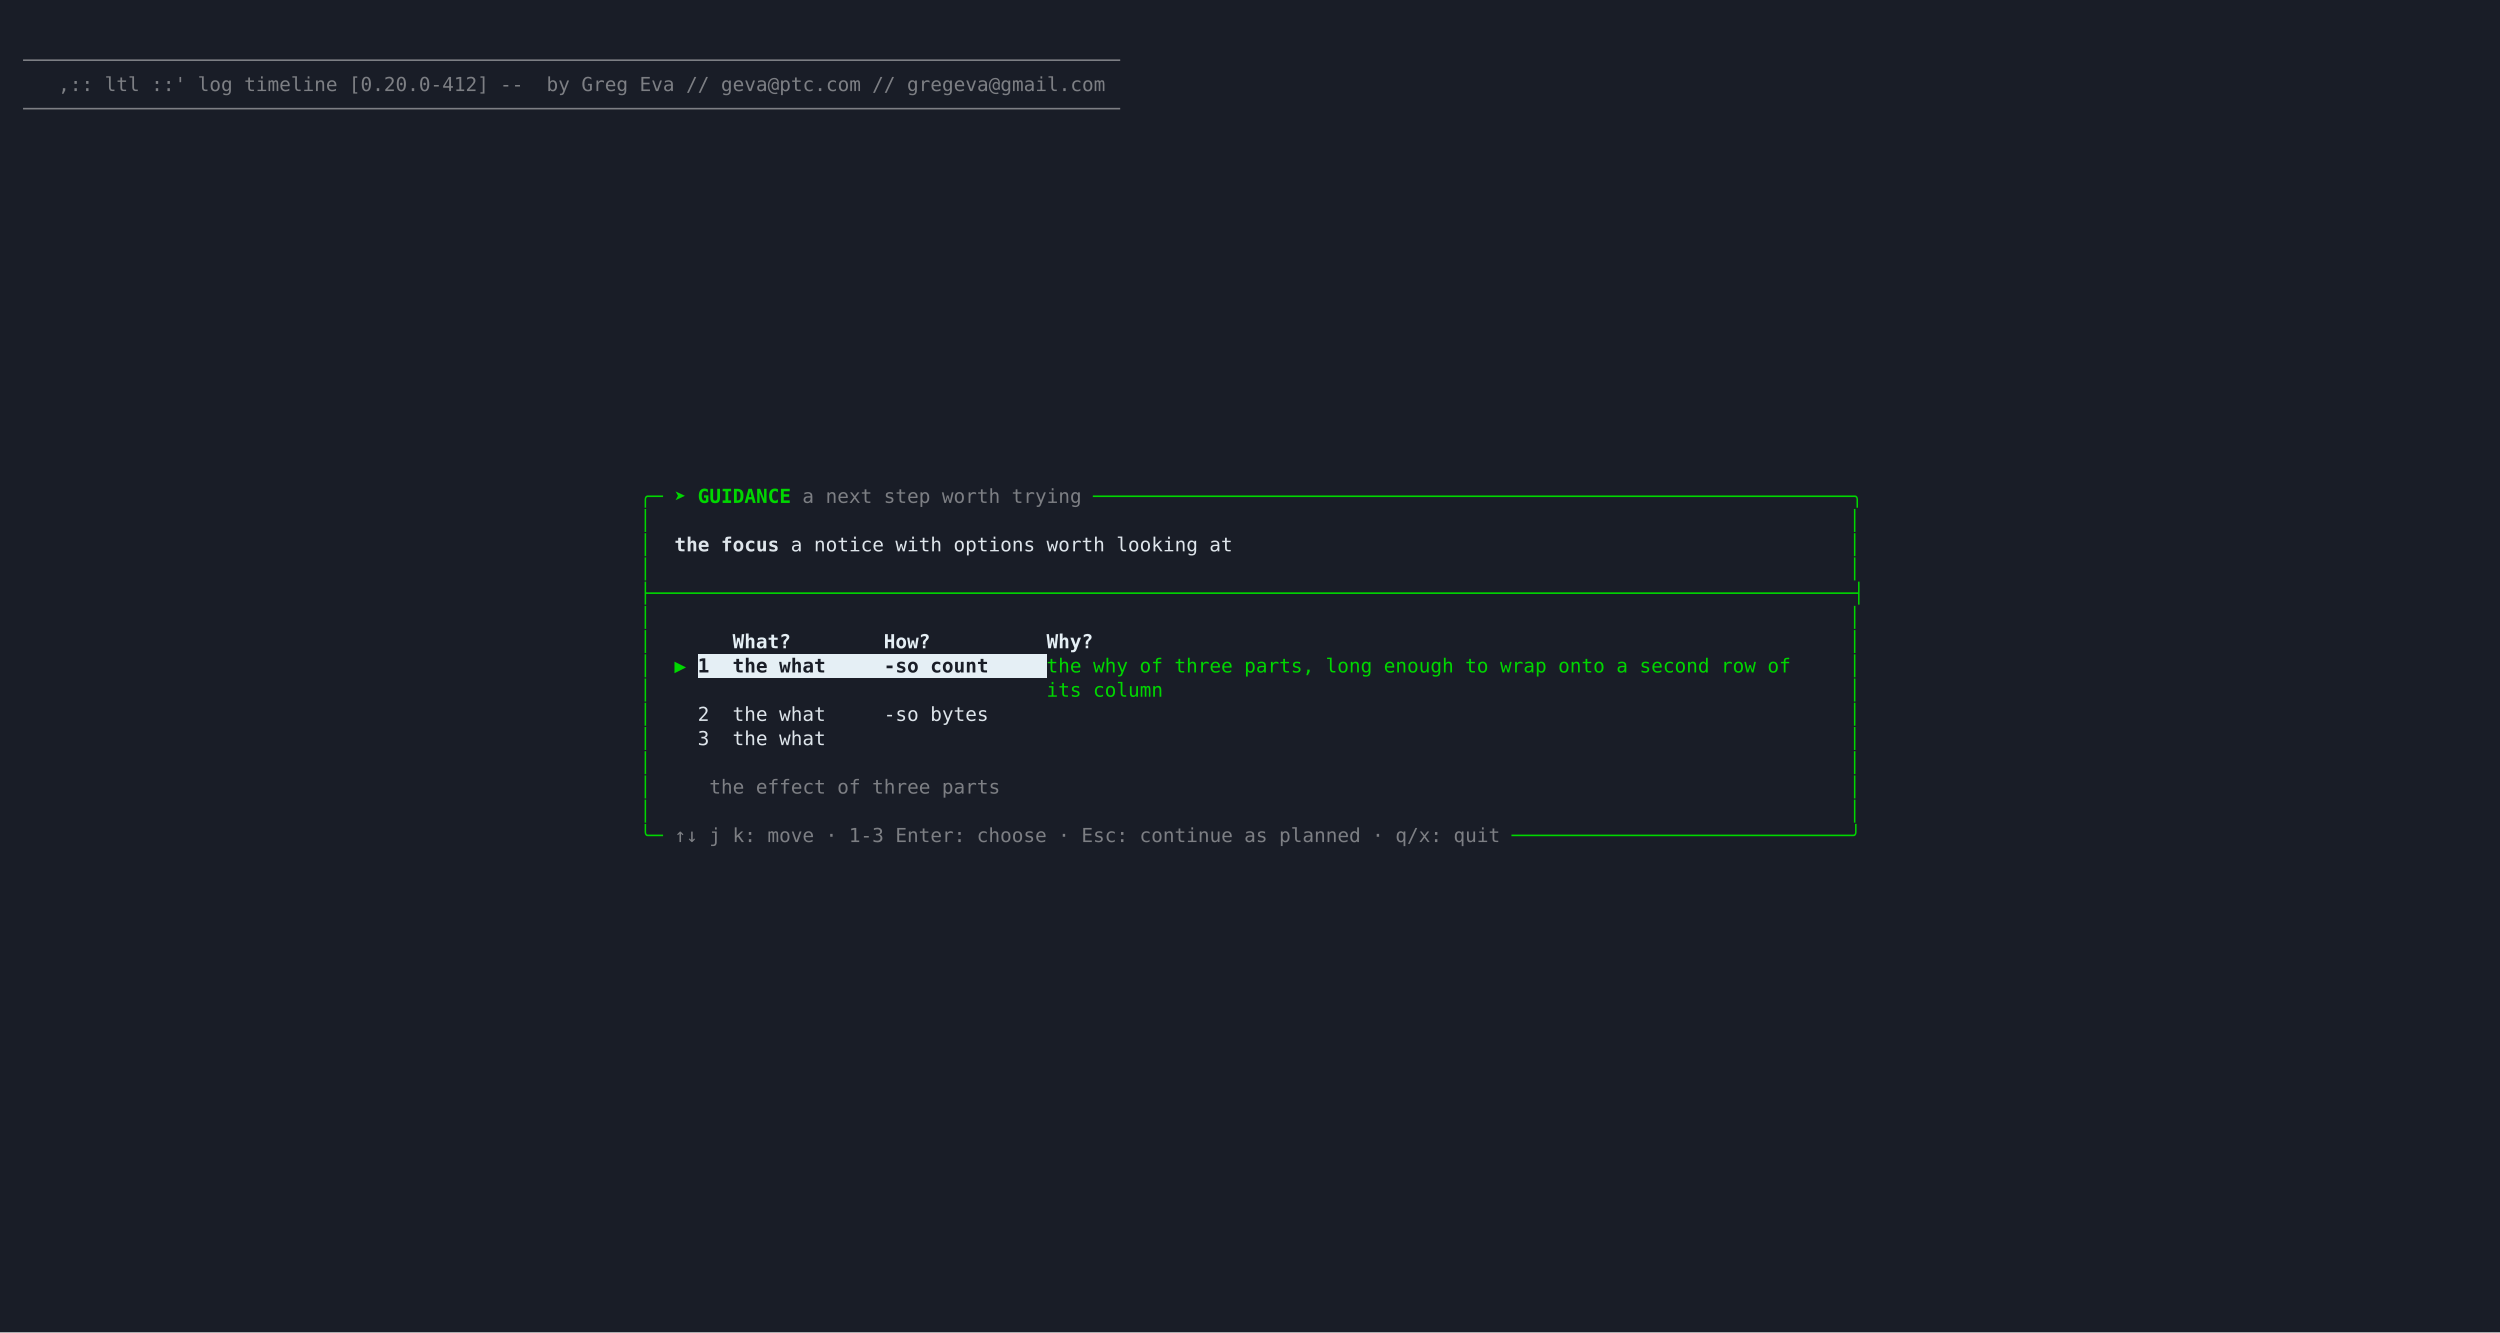
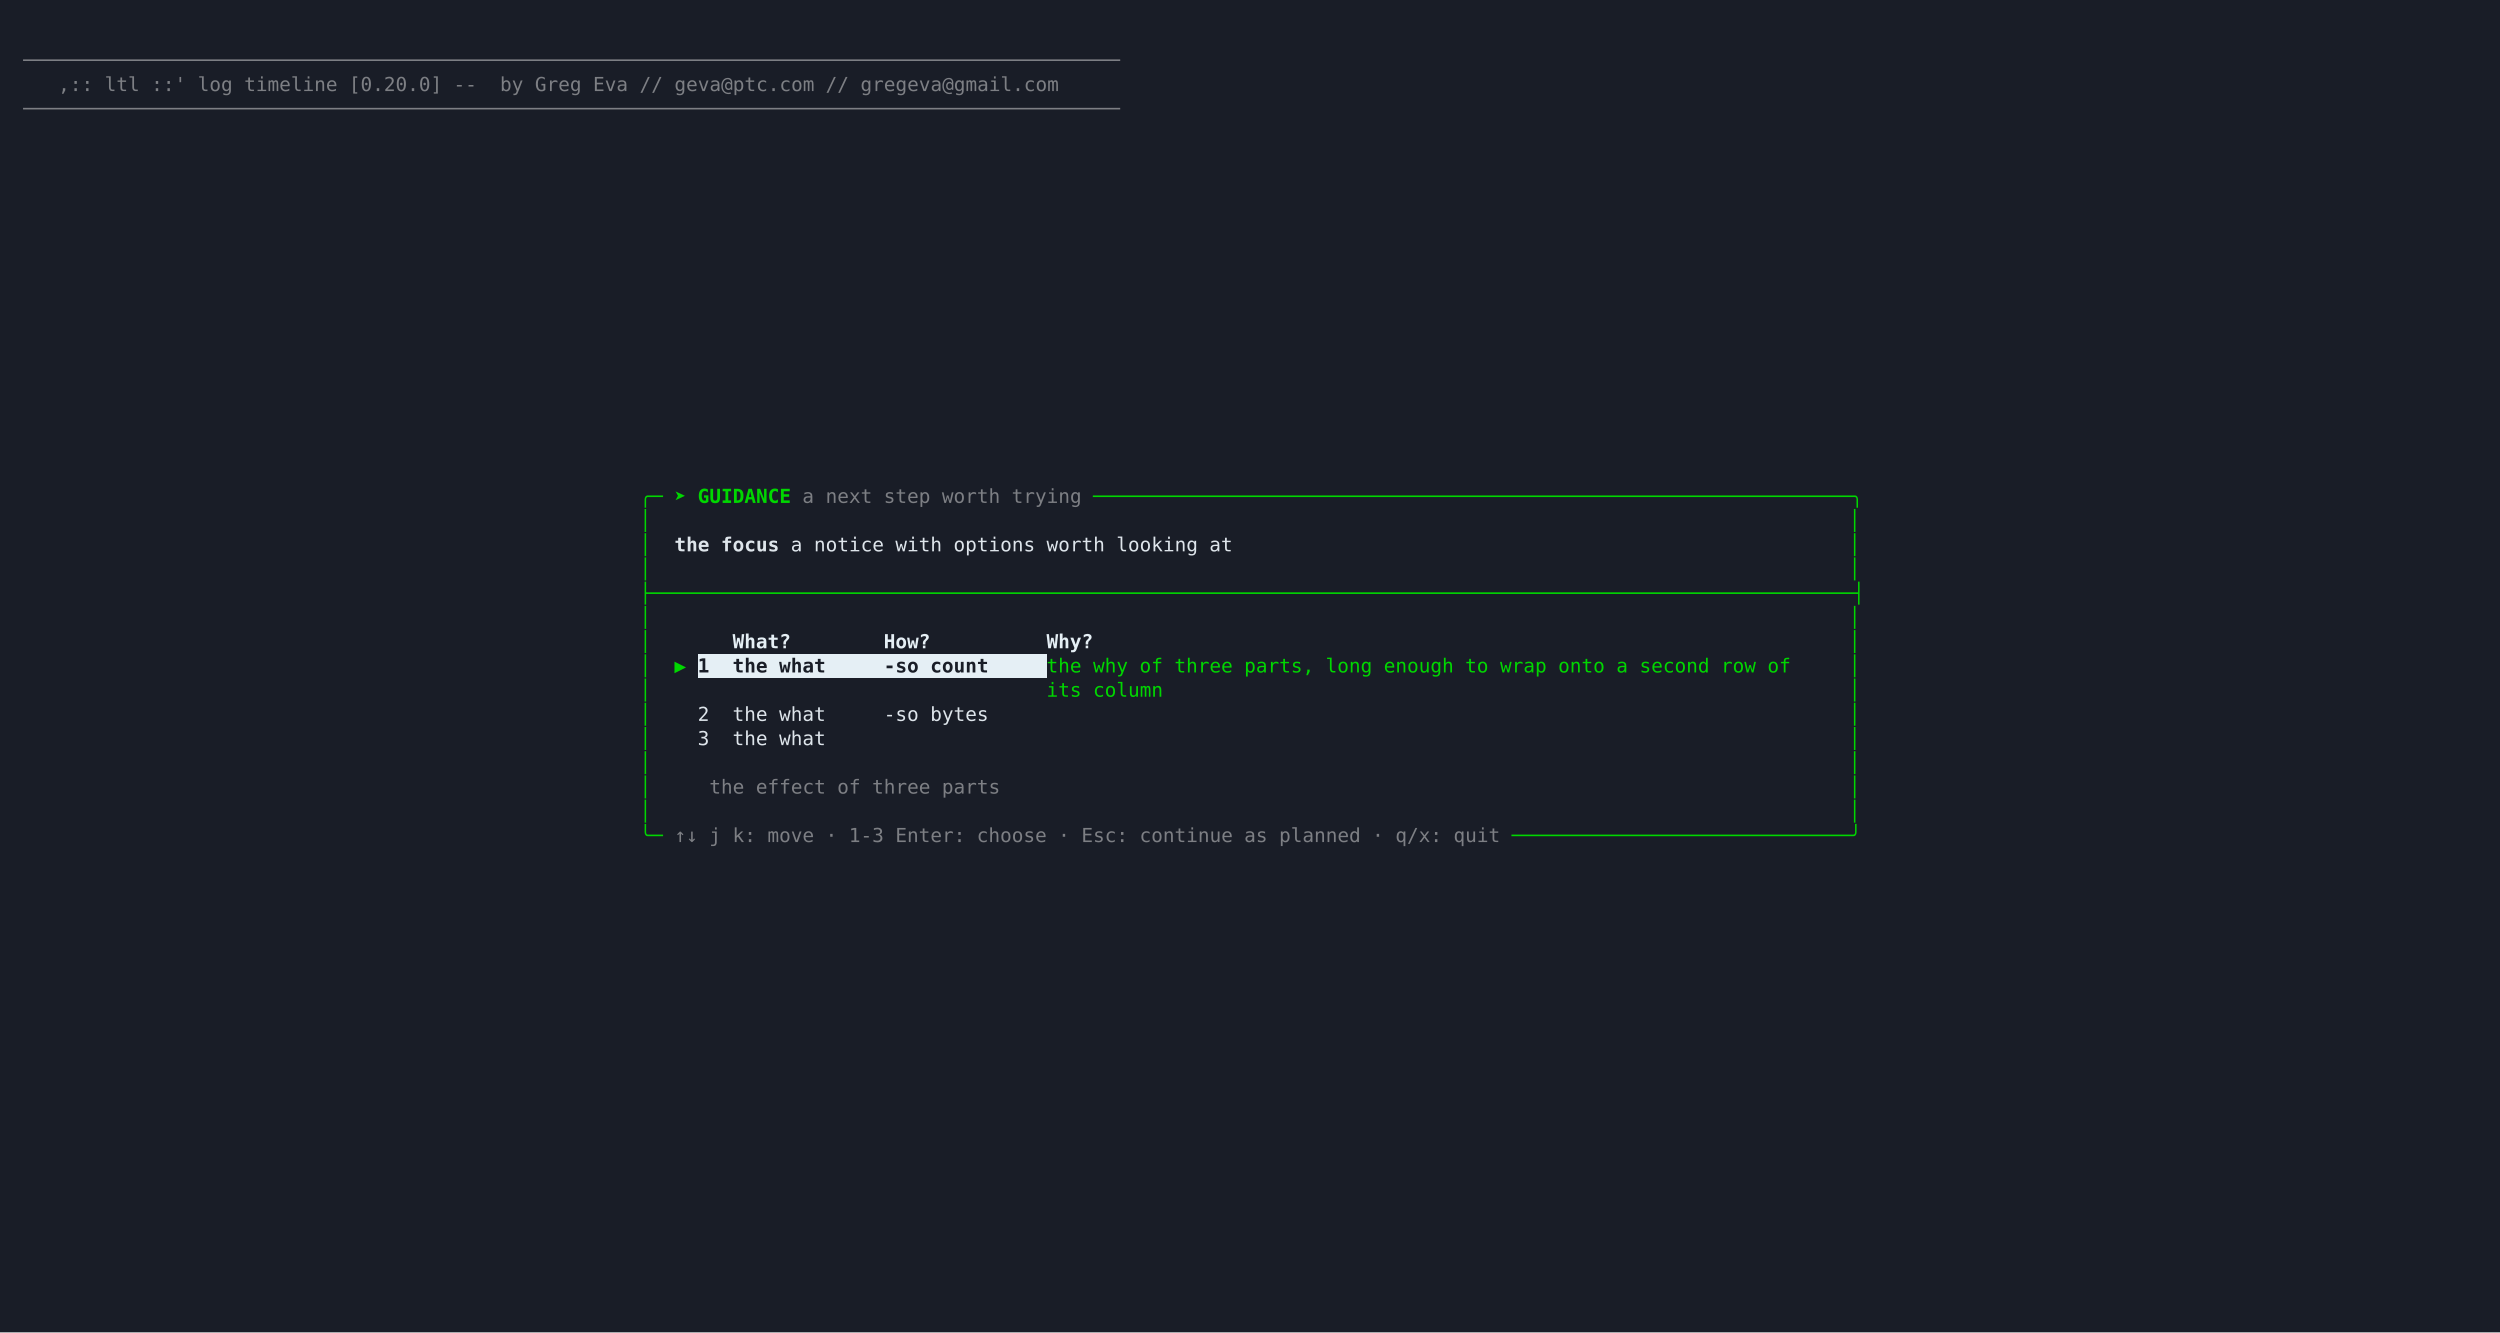
<svg xmlns="http://www.w3.org/2000/svg" width="1548" height="825" viewBox="0 0 1548 825">
  <rect width="100%" height="100%" fill="#191d27" />
  <g font-family="ui-monospace, 'SF Mono', SFMono-Regular, Menlo, Consolas, 'DejaVu Sans Mono', monospace" font-size="12">
    <rect x="432" y="405" width="216" height="15" fill="#e5eff5" shape-rendering="crispEdges" />
    <text x="14.4" y="41.4" fill="#7d7f84" textLength="676.8" lengthAdjust="spacing">──────────────────────────────────────────────────────────────────────────────────────────────</text>
    <text x="36" y="56.4" fill="#7d7f84" textLength="21.6" lengthAdjust="spacing">,::</text>
    <text x="64.8" y="56.4" fill="#7d7f84" textLength="21.6" lengthAdjust="spacing">ltl</text>
    <text x="93.6" y="56.4" fill="#7d7f84" textLength="21.6" lengthAdjust="spacing">::'</text>
    <text x="122.4" y="56.4" fill="#7d7f84" textLength="21.6" lengthAdjust="spacing">log</text>
    <text x="151.2" y="56.4" fill="#7d7f84" textLength="57.6" lengthAdjust="spacing">timeline</text>
-     <text x="216" y="56.4" fill="#7d7f84" textLength="86.4" lengthAdjust="spacing">[0.20.0-412]</text>
-     <text x="309.6" y="56.4" fill="#7d7f84" textLength="14.4" lengthAdjust="spacing">--</text>
-     <text x="338.4" y="56.4" fill="#7d7f84" textLength="14.4" lengthAdjust="spacing">by</text>
-     <text x="360" y="56.4" fill="#7d7f84" textLength="28.8" lengthAdjust="spacing">Greg</text>
-     <text x="396" y="56.4" fill="#7d7f84" textLength="21.6" lengthAdjust="spacing">Eva</text>
-     <text x="424.8" y="56.4" fill="#7d7f84" textLength="14.4" lengthAdjust="spacing">//</text>
-     <text x="446.4" y="56.4" fill="#7d7f84" textLength="86.4" lengthAdjust="spacing">geva@ptc.com</text>
-     <text x="540" y="56.4" fill="#7d7f84" textLength="14.4" lengthAdjust="spacing">//</text>
-     <text x="561.6" y="56.4" fill="#7d7f84" textLength="122.4" lengthAdjust="spacing">gregeva@gmail.com</text>
+     <text x="216" y="56.4" fill="#7d7f84" textLength="57.6" lengthAdjust="spacing">[0.20.0]</text>
+     <text x="280.8" y="56.4" fill="#7d7f84" textLength="14.4" lengthAdjust="spacing">--</text>
+     <text x="309.6" y="56.4" fill="#7d7f84" textLength="14.4" lengthAdjust="spacing">by</text>
+     <text x="331.2" y="56.4" fill="#7d7f84" textLength="28.8" lengthAdjust="spacing">Greg</text>
+     <text x="367.2" y="56.4" fill="#7d7f84" textLength="21.6" lengthAdjust="spacing">Eva</text>
+     <text x="396" y="56.4" fill="#7d7f84" textLength="14.4" lengthAdjust="spacing">//</text>
+     <text x="417.6" y="56.4" fill="#7d7f84" textLength="86.4" lengthAdjust="spacing">geva@ptc.com</text>
+     <text x="511.2" y="56.4" fill="#7d7f84" textLength="14.4" lengthAdjust="spacing">//</text>
+     <text x="532.8" y="56.4" fill="#7d7f84" textLength="122.4" lengthAdjust="spacing">gregeva@gmail.com</text>
    <text x="14.4" y="71.4" fill="#7d7f84" textLength="676.8" lengthAdjust="spacing">──────────────────────────────────────────────────────────────────────────────────────────────</text>
    <text x="396" y="311.4" fill="#00d700" textLength="14.4" lengthAdjust="spacing">╭─</text>
    <text x="417.6" y="311.4" fill="#00d700" font-weight="bold">➤</text>
    <text x="432" y="311.4" fill="#00d700" font-weight="bold" textLength="57.6" lengthAdjust="spacing">GUIDANCE</text>
    <text x="496.8" y="311.4" fill="#7d7f84">a</text>
    <text x="511.2" y="311.4" fill="#7d7f84" textLength="28.8" lengthAdjust="spacing">next</text>
    <text x="547.2" y="311.4" fill="#7d7f84" textLength="28.8" lengthAdjust="spacing">step</text>
    <text x="583.2" y="311.4" fill="#7d7f84" textLength="36" lengthAdjust="spacing">worth</text>
    <text x="626.4" y="311.4" fill="#7d7f84" textLength="43.2" lengthAdjust="spacing">trying</text>
    <text x="676.8" y="311.4" fill="#00d700" textLength="475.2" lengthAdjust="spacing">─────────────────────────────────────────────────────────────────╮</text>
    <text x="396" y="326.4" fill="#00d700">│</text>
    <text x="1144.8" y="326.4" fill="#00d700">│</text>
    <text x="396" y="341.4" fill="#00d700">│</text>
    <text x="417.6" y="341.4" fill="#dee5eb" font-weight="bold" textLength="21.6" lengthAdjust="spacing">the</text>
    <text x="446.4" y="341.4" fill="#dee5eb" font-weight="bold" textLength="36" lengthAdjust="spacing">focus</text>
    <text x="489.6" y="341.4" fill="#dee5eb">a</text>
    <text x="504" y="341.4" fill="#dee5eb" textLength="43.2" lengthAdjust="spacing">notice</text>
    <text x="554.4" y="341.4" fill="#dee5eb" textLength="28.8" lengthAdjust="spacing">with</text>
    <text x="590.4" y="341.4" fill="#dee5eb" textLength="50.4" lengthAdjust="spacing">options</text>
    <text x="648" y="341.4" fill="#dee5eb" textLength="36" lengthAdjust="spacing">worth</text>
    <text x="691.2" y="341.4" fill="#dee5eb" textLength="50.4" lengthAdjust="spacing">looking</text>
    <text x="748.8" y="341.4" fill="#dee5eb" textLength="14.4" lengthAdjust="spacing">at</text>
    <text x="1144.8" y="341.4" fill="#00d700">│</text>
    <text x="396" y="356.4" fill="#00d700">│</text>
    <text x="1144.8" y="356.4" fill="#00d700">│</text>
    <text x="396" y="371.4" fill="#00d700" textLength="756" lengthAdjust="spacing">├───────────────────────────────────────────────────────────────────────────────────────────────────────┤</text>
    <text x="396" y="386.4" fill="#00d700">│</text>
    <text x="1144.8" y="386.4" fill="#00d700">│</text>
    <text x="396" y="401.4" fill="#00d700">│</text>
    <text x="453.6" y="401.4" fill="#e5eff5" font-weight="bold" textLength="36" lengthAdjust="spacing">What?</text>
    <text x="547.2" y="401.4" fill="#e5eff5" font-weight="bold" textLength="28.8" lengthAdjust="spacing">How?</text>
    <text x="648" y="401.4" fill="#e5eff5" font-weight="bold" textLength="28.8" lengthAdjust="spacing">Why?</text>
    <text x="1144.8" y="401.4" fill="#00d700">│</text>
    <text x="396" y="416.4" fill="#00d700">│</text>
    <text x="417.6" y="416.4" fill="#00d700">▶</text>
    <text x="432" y="416.4" fill="#191d27" font-weight="bold">1</text>
    <text x="453.6" y="416.4" fill="#191d27" font-weight="bold" textLength="21.6" lengthAdjust="spacing">the</text>
    <text x="482.4" y="416.4" fill="#191d27" font-weight="bold" textLength="28.8" lengthAdjust="spacing">what</text>
    <text x="547.2" y="416.4" fill="#191d27" font-weight="bold" textLength="21.6" lengthAdjust="spacing">-so</text>
    <text x="576" y="416.4" fill="#191d27" font-weight="bold" textLength="36" lengthAdjust="spacing">count</text>
    <text x="648" y="416.4" fill="#00d700" textLength="21.6" lengthAdjust="spacing">the</text>
    <text x="676.8" y="416.4" fill="#00d700" textLength="21.6" lengthAdjust="spacing">why</text>
    <text x="705.6" y="416.4" fill="#00d700" textLength="14.4" lengthAdjust="spacing">of</text>
    <text x="727.2" y="416.4" fill="#00d700" textLength="36" lengthAdjust="spacing">three</text>
    <text x="770.4" y="416.4" fill="#00d700" textLength="43.2" lengthAdjust="spacing">parts,</text>
    <text x="820.8" y="416.4" fill="#00d700" textLength="28.8" lengthAdjust="spacing">long</text>
    <text x="856.8" y="416.4" fill="#00d700" textLength="43.2" lengthAdjust="spacing">enough</text>
    <text x="907.2" y="416.4" fill="#00d700" textLength="14.4" lengthAdjust="spacing">to</text>
    <text x="928.8" y="416.4" fill="#00d700" textLength="28.8" lengthAdjust="spacing">wrap</text>
    <text x="964.8" y="416.4" fill="#00d700" textLength="28.8" lengthAdjust="spacing">onto</text>
    <text x="1000.8" y="416.4" fill="#00d700">a</text>
    <text x="1015.2" y="416.4" fill="#00d700" textLength="43.2" lengthAdjust="spacing">second</text>
    <text x="1065.6" y="416.4" fill="#00d700" textLength="21.6" lengthAdjust="spacing">row</text>
    <text x="1094.4" y="416.4" fill="#00d700" textLength="14.4" lengthAdjust="spacing">of</text>
    <text x="1144.8" y="416.4" fill="#00d700">│</text>
    <text x="396" y="431.4" fill="#00d700">│</text>
    <text x="648" y="431.4" fill="#00d700" textLength="21.6" lengthAdjust="spacing">its</text>
    <text x="676.8" y="431.4" fill="#00d700" textLength="43.2" lengthAdjust="spacing">column</text>
    <text x="1144.8" y="431.4" fill="#00d700">│</text>
    <text x="396" y="446.4" fill="#00d700">│</text>
    <text x="432" y="446.4" fill="#dee5eb">2</text>
    <text x="453.6" y="446.4" fill="#dee5eb" textLength="21.6" lengthAdjust="spacing">the</text>
    <text x="482.4" y="446.4" fill="#dee5eb" textLength="28.8" lengthAdjust="spacing">what</text>
    <text x="547.2" y="446.4" fill="#dee5eb" textLength="21.6" lengthAdjust="spacing">-so</text>
    <text x="576" y="446.4" fill="#dee5eb" textLength="36" lengthAdjust="spacing">bytes</text>
    <text x="1144.8" y="446.4" fill="#00d700">│</text>
    <text x="396" y="461.4" fill="#00d700">│</text>
    <text x="432" y="461.4" fill="#dee5eb">3</text>
    <text x="453.6" y="461.4" fill="#dee5eb" textLength="21.6" lengthAdjust="spacing">the</text>
    <text x="482.4" y="461.4" fill="#dee5eb" textLength="28.8" lengthAdjust="spacing">what</text>
    <text x="1144.8" y="461.4" fill="#00d700">│</text>
    <text x="396" y="476.4" fill="#00d700">│</text>
    <text x="1144.8" y="476.4" fill="#00d700">│</text>
    <text x="396" y="491.4" fill="#00d700">│</text>
    <text x="439.2" y="491.4" fill="#7d7f84" textLength="21.6" lengthAdjust="spacing">the</text>
    <text x="468" y="491.4" fill="#7d7f84" textLength="43.2" lengthAdjust="spacing">effect</text>
    <text x="518.4" y="491.4" fill="#7d7f84" textLength="14.4" lengthAdjust="spacing">of</text>
    <text x="540" y="491.4" fill="#7d7f84" textLength="36" lengthAdjust="spacing">three</text>
    <text x="583.2" y="491.4" fill="#7d7f84" textLength="36" lengthAdjust="spacing">parts</text>
    <text x="1144.8" y="491.4" fill="#00d700">│</text>
    <text x="396" y="506.4" fill="#00d700">│</text>
    <text x="1144.8" y="506.4" fill="#00d700">│</text>
    <text x="396" y="521.4" fill="#00d700" textLength="14.4" lengthAdjust="spacing">╰─</text>
    <text x="417.6" y="521.4" fill="#7d7f84" textLength="14.4" lengthAdjust="spacing">↑↓</text>
    <text x="439.2" y="521.4" fill="#7d7f84">j</text>
    <text x="453.6" y="521.4" fill="#7d7f84" textLength="14.4" lengthAdjust="spacing">k:</text>
    <text x="475.2" y="521.4" fill="#7d7f84" textLength="28.8" lengthAdjust="spacing">move</text>
    <text x="511.2" y="521.4" fill="#7d7f84">·</text>
    <text x="525.6" y="521.4" fill="#7d7f84" textLength="21.6" lengthAdjust="spacing">1-3</text>
    <text x="554.4" y="521.4" fill="#7d7f84" textLength="43.2" lengthAdjust="spacing">Enter:</text>
    <text x="604.8" y="521.4" fill="#7d7f84" textLength="43.2" lengthAdjust="spacing">choose</text>
    <text x="655.2" y="521.4" fill="#7d7f84">·</text>
    <text x="669.6" y="521.4" fill="#7d7f84" textLength="28.8" lengthAdjust="spacing">Esc:</text>
    <text x="705.6" y="521.4" fill="#7d7f84" textLength="57.6" lengthAdjust="spacing">continue</text>
    <text x="770.4" y="521.4" fill="#7d7f84" textLength="14.4" lengthAdjust="spacing">as</text>
    <text x="792" y="521.4" fill="#7d7f84" textLength="50.4" lengthAdjust="spacing">planned</text>
    <text x="849.6" y="521.4" fill="#7d7f84">·</text>
    <text x="864" y="521.4" fill="#7d7f84" textLength="28.8" lengthAdjust="spacing">q/x:</text>
    <text x="900" y="521.4" fill="#7d7f84" textLength="28.8" lengthAdjust="spacing">quit</text>
    <text x="936" y="521.4" fill="#00d700" textLength="216" lengthAdjust="spacing">─────────────────────────────╯</text>
  </g>
</svg>
